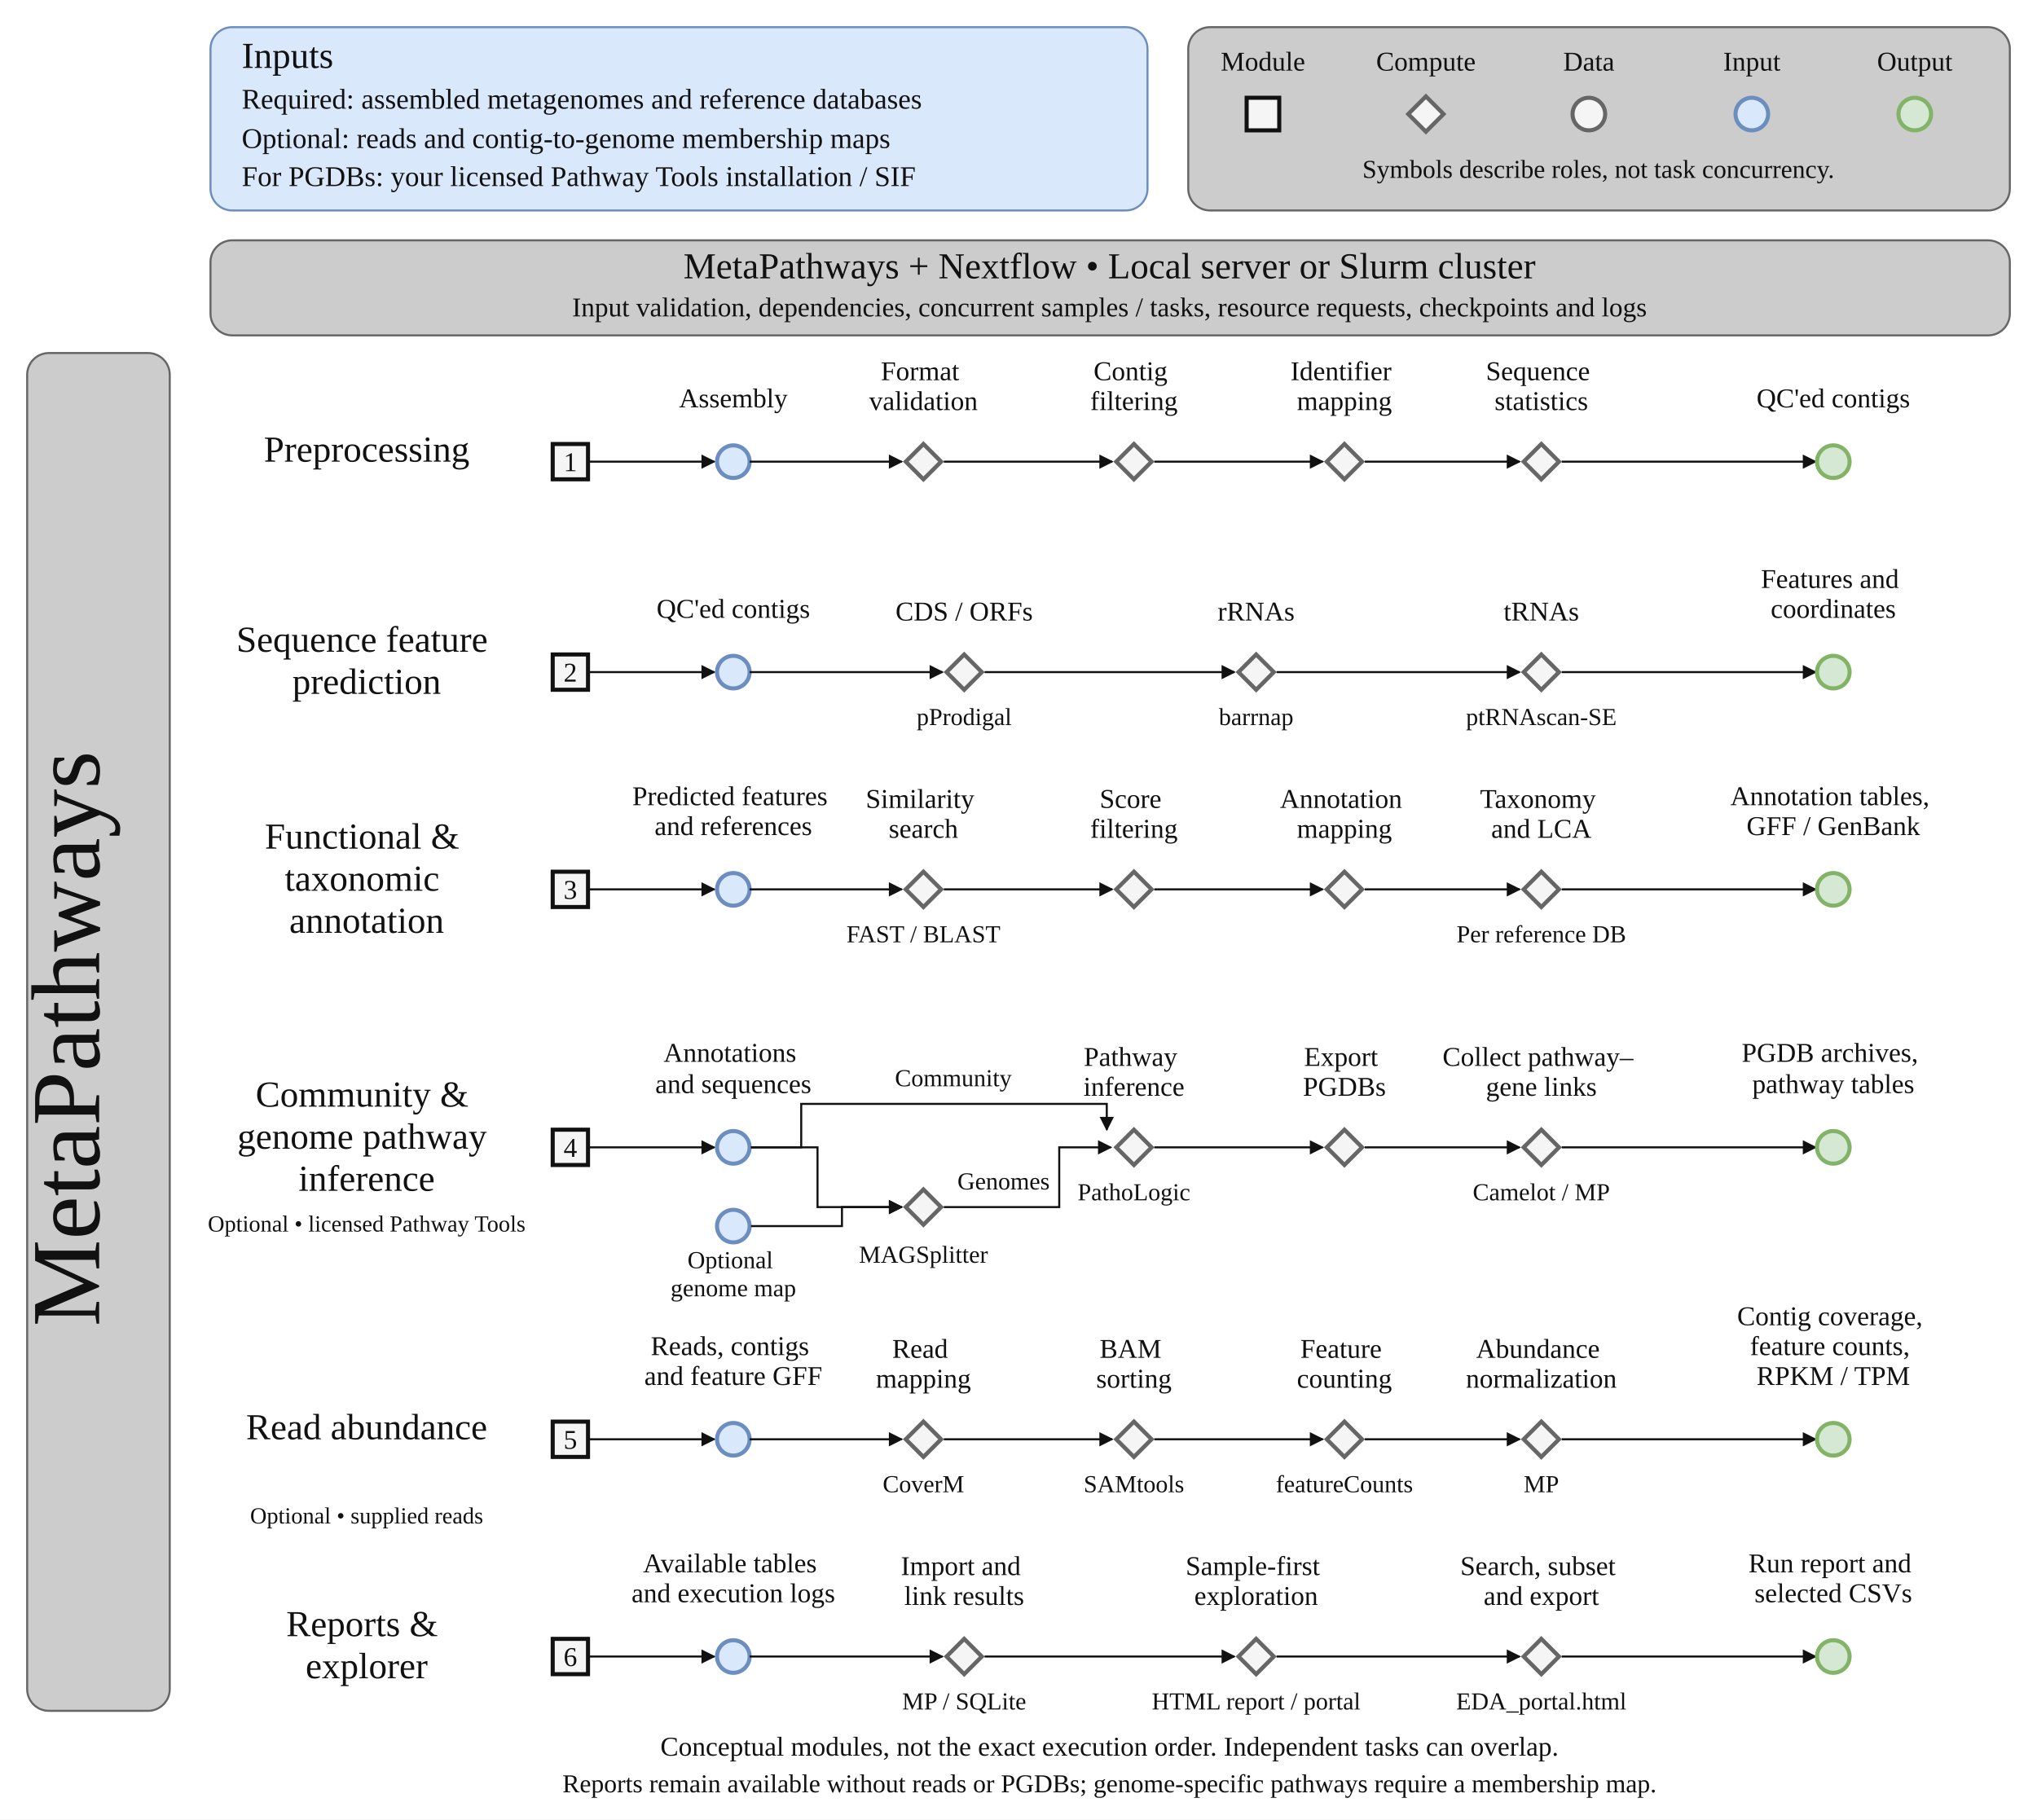
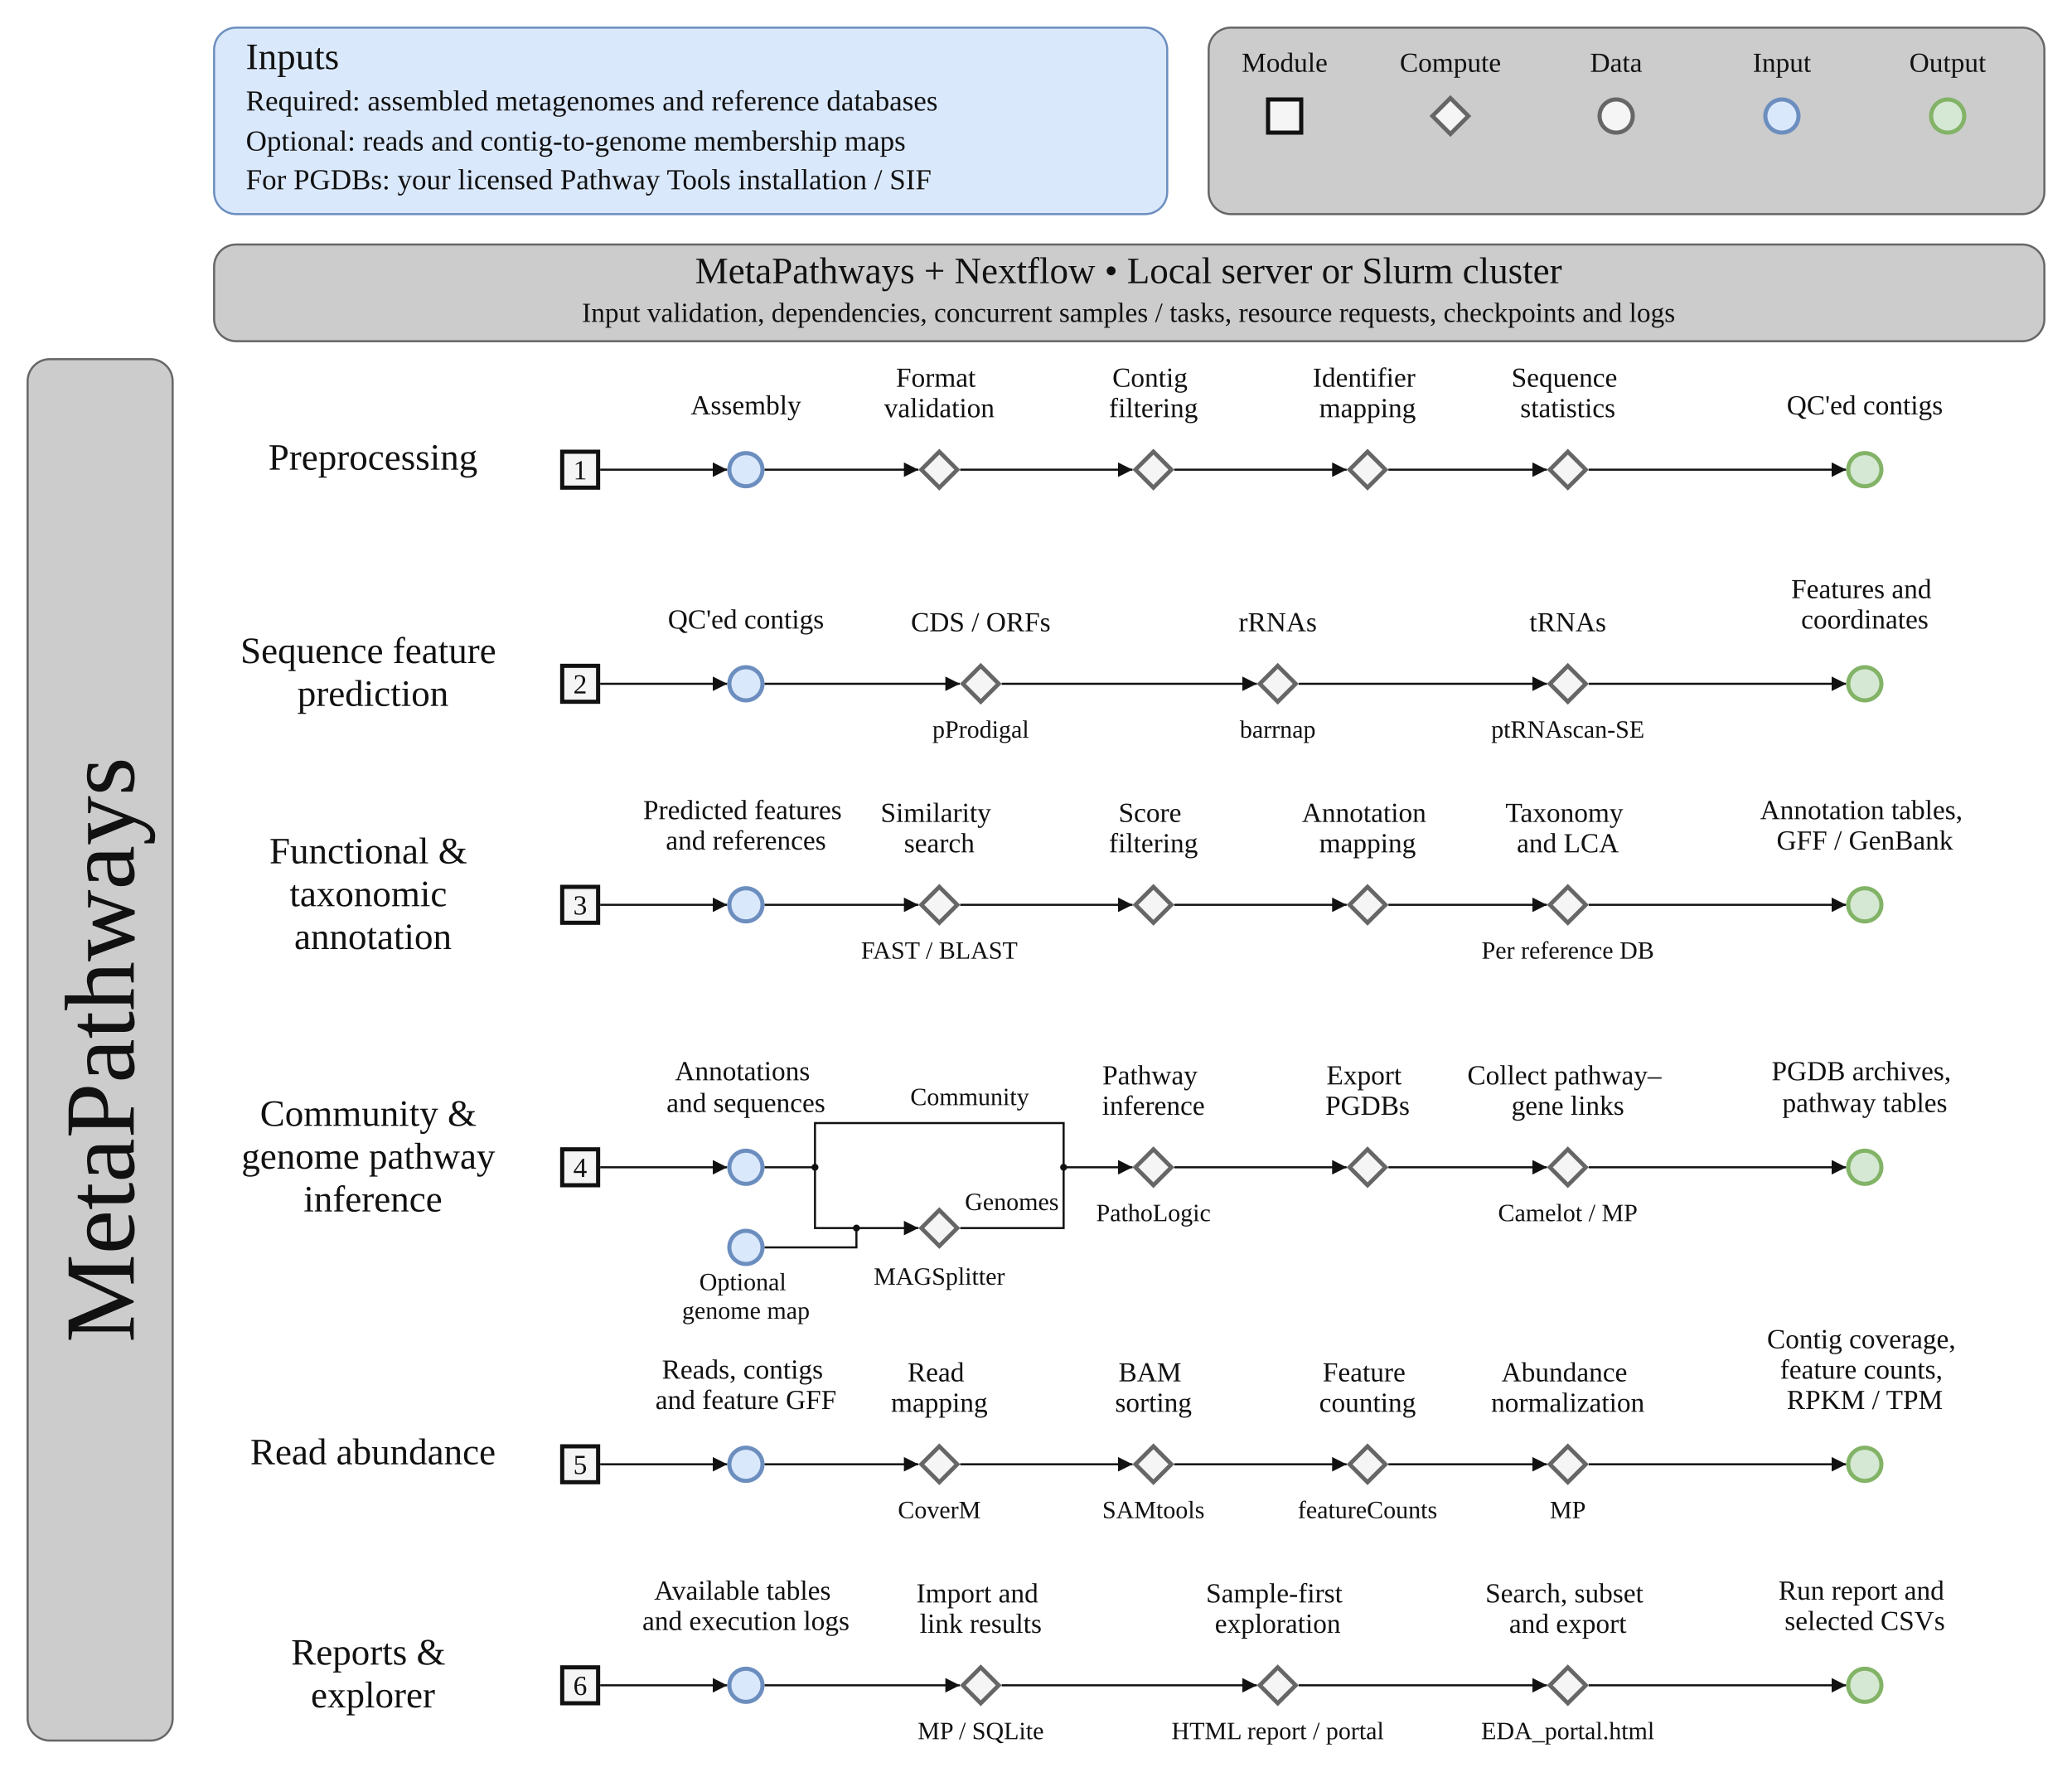
- <svg xmlns="http://www.w3.org/2000/svg" viewBox="0 0 1500 1340" width="1500" height="1340" role="img" aria-labelledby="workflow-title workflow-desc">
-   <rect width="1500" height="1340" fill="#FFFFFF" />
+ <svg xmlns="http://www.w3.org/2000/svg" viewBox="0 0 1500 1290" width="1500" height="1290" role="img" aria-labelledby="workflow-title workflow-desc">
+   <rect width="1500" height="1290" fill="#FFFFFF" />
  <defs>
-     <marker id="arrow" viewBox="0 0 10 10" refX="9" refY="5" markerWidth="7" markerHeight="7" orient="auto-start-reverse">
+     <marker id="arrow" viewBox="0 0 10 10" refX="10" refY="5" markerWidth="7" markerHeight="7" orient="auto-start-reverse">
      <path d="M 0 0 L 10 5 L 0 10 z" fill="#111111" />
    </marker>
  </defs>
-   <style>text { font-family: "Times New Roman", Times, serif; fill: #111111; } .wire { fill: none; stroke: #111111; stroke-width: 1.5; marker-end: url(#arrow); }</style>
+   <style>text { font-family: "Times New Roman", Times, serif; fill: #111111; } .wire { fill: none; stroke: #111111; stroke-width: 1.5; marker-end: url(#arrow); } .branch { fill: none; stroke: #111111; stroke-width: 1.5; stroke-linejoin: miter; }</style>
  <rect x="20" y="260" width="105" height="1000" rx="16" fill="#CCCCCC" stroke="#666666" stroke-width="1.5" />
-   <text x="73" y="765" font-size="72" text-anchor="middle" transform="rotate(-90 73 765)">
-     <tspan x="73" dy="0">MetaPathways</tspan>
+   <text x="0" y="0" font-size="72" text-anchor="middle" transform="translate(72.5 760) rotate(-90)" id="side-title" dominant-baseline="central">
+     <tspan x="0" dy="0">MetaPathways</tspan>
  </text>
  <rect x="155" y="20" width="690" height="135" rx="16" fill="#DAE8FC" stroke="#6C8EBF" stroke-width="1.5" />
  <text x="178" y="50" font-size="27" text-anchor="start">
    <tspan x="178" dy="0">Inputs</tspan>
  </text>
  <text x="178" y="80" font-size="21" text-anchor="start">
    <tspan x="178" dy="0">Required: assembled metagenomes and reference databases</tspan>
  </text>
  <text x="178" y="109" font-size="21" text-anchor="start">
    <tspan x="178" dy="0">Optional: reads and contig-to-genome membership maps</tspan>
  </text>
  <text x="178" y="137" font-size="21" text-anchor="start">
    <tspan x="178" dy="0">For PGDBs: your licensed Pathway Tools installation / SIF</tspan>
  </text>
  <rect x="875" y="20" width="605" height="135" rx="16" fill="#CCCCCC" stroke="#666666" stroke-width="1.5" />
  <text x="930" y="52" font-size="20" text-anchor="middle">
    <tspan x="930" dy="0">Module</tspan>
  </text>
  <text x="1050" y="52" font-size="20" text-anchor="middle">
    <tspan x="1050" dy="0">Compute</tspan>
  </text>
  <text x="1170" y="52" font-size="20" text-anchor="middle">
    <tspan x="1170" dy="0">Data</tspan>
  </text>
  <text x="1290" y="52" font-size="20" text-anchor="middle">
    <tspan x="1290" dy="0">Input</tspan>
  </text>
  <text x="1410" y="52" font-size="20" text-anchor="middle">
    <tspan x="1410" dy="0">Output</tspan>
  </text>
  <rect x="918" y="72" width="24" height="24" fill="#F5F5F5" stroke="#111111" stroke-width="3" />
  <path d="M 1050 71 L 1063 84 L 1050 97 L 1037 84 Z" fill="#F5F5F5" stroke="#666666" stroke-width="3" />
  <circle cx="1170" cy="84" r="12" fill="#F5F5F5" stroke="#666666" stroke-width="3" />
  <circle cx="1290" cy="84" r="12" fill="#DAE8FC" stroke="#6C8EBF" stroke-width="3" />
  <circle cx="1410" cy="84" r="12" fill="#D5E8D4" stroke="#82B366" stroke-width="3" />
-   <text x="1177" y="131" font-size="19" text-anchor="middle">
-     <tspan x="1177" dy="0">Symbols describe roles, not task concurrency.</tspan>
-   </text>
  <rect x="155" y="177" width="1325" height="70" rx="16" fill="#CCCCCC" stroke="#666666" stroke-width="1.5" />
  <text x="817" y="205" font-size="27" text-anchor="middle">
    <tspan x="817" dy="0">MetaPathways + Nextflow  •  Local server or Slurm cluster</tspan>
  </text>
  <text x="817" y="233" font-size="20" text-anchor="middle">
    <tspan x="817" dy="0">Input validation, dependencies, concurrent samples / tasks, resource requests, checkpoints and logs</tspan>
  </text>
  <text x="270" y="340" font-size="27" text-anchor="middle">
    <tspan x="270" dy="0">Preprocessing</tspan>
  </text>
  <rect x="407" y="327" width="26" height="26" fill="#F5F5F5" stroke="#111111" stroke-width="3" />
  <text x="420" y="347" font-size="20" text-anchor="middle">
    <tspan x="420" dy="0">1</tspan>
  </text>
-   <path d="M 433 340 L 526 340" class="wire" />
+   <path d="M 434.5 340 L 526.5 340" class="wire" />
  <circle cx="540" cy="340" r="12" fill="#DAE8FC" stroke="#6C8EBF" stroke-width="3" />
  <text x="540" y="300" font-size="20" text-anchor="middle">
    <tspan x="540" dy="0">Assembly</tspan>
  </text>
-   <path d="M 552 340 L 664 340" class="wire" />
+   <path d="M 553.5 340 L 664.879 340" class="wire" />
  <path d="M 680 327 L 693 340 L 680 353 L 667 340 Z" fill="#F5F5F5" stroke="#666666" stroke-width="3" />
  <text x="680" y="280" font-size="20" text-anchor="middle">
    <tspan x="680" dy="0">Format</tspan>
    <tspan x="680" dy="22">validation</tspan>
  </text>
-   <path d="M 695 340 L 819 340" class="wire" />
+   <path d="M 695.121 340 L 819.879 340" class="wire" />
  <path d="M 835 327 L 848 340 L 835 353 L 822 340 Z" fill="#F5F5F5" stroke="#666666" stroke-width="3" />
  <text x="835" y="280" font-size="20" text-anchor="middle">
    <tspan x="835" dy="0">Contig</tspan>
    <tspan x="835" dy="22">filtering</tspan>
  </text>
-   <path d="M 850 340 L 974 340" class="wire" />
+   <path d="M 850.121 340 L 974.879 340" class="wire" />
  <path d="M 990 327 L 1003 340 L 990 353 L 977 340 Z" fill="#F5F5F5" stroke="#666666" stroke-width="3" />
  <text x="990" y="280" font-size="20" text-anchor="middle">
    <tspan x="990" dy="0">Identifier</tspan>
    <tspan x="990" dy="22">mapping</tspan>
  </text>
-   <path d="M 1005 340 L 1119 340" class="wire" />
+   <path d="M 1005.12 340 L 1119.88 340" class="wire" />
  <path d="M 1135 327 L 1148 340 L 1135 353 L 1122 340 Z" fill="#F5F5F5" stroke="#666666" stroke-width="3" />
  <text x="1135" y="280" font-size="20" text-anchor="middle">
    <tspan x="1135" dy="0">Sequence</tspan>
    <tspan x="1135" dy="22">statistics</tspan>
  </text>
-   <path d="M 1150 340 L 1337 340" class="wire" />
+   <path d="M 1150.12 340 L 1336.5 340" class="wire" />
  <circle cx="1350" cy="340" r="12" fill="#D5E8D4" stroke="#82B366" stroke-width="3" />
  <text x="1350" y="300" font-size="20" text-anchor="middle">
    <tspan x="1350" dy="0">QC'ed contigs</tspan>
  </text>
  <text x="270" y="480" font-size="27" text-anchor="middle">
    <tspan x="270" dy="0">Sequence feature</tspan>
    <tspan x="270" dy="31">prediction</tspan>
  </text>
  <rect x="407" y="482" width="26" height="26" fill="#F5F5F5" stroke="#111111" stroke-width="3" />
  <text x="420" y="502" font-size="20" text-anchor="middle">
    <tspan x="420" dy="0">2</tspan>
  </text>
-   <path d="M 433 495 L 526 495" class="wire" />
+   <path d="M 434.5 495 L 526.5 495" class="wire" />
  <circle cx="540" cy="495" r="12" fill="#DAE8FC" stroke="#6C8EBF" stroke-width="3" />
  <text x="540" y="455" font-size="20" text-anchor="middle">
    <tspan x="540" dy="0">QC'ed contigs</tspan>
  </text>
-   <path d="M 552 495 L 694 495" class="wire" />
+   <path d="M 553.5 495 L 694.879 495" class="wire" />
  <path d="M 710 482 L 723 495 L 710 508 L 697 495 Z" fill="#F5F5F5" stroke="#666666" stroke-width="3" />
  <text x="710" y="457" font-size="20" text-anchor="middle">
    <tspan x="710" dy="0">CDS / ORFs</tspan>
  </text>
  <text x="710" y="534" font-size="18" text-anchor="middle">
    <tspan x="710" dy="0">pProdigal</tspan>
  </text>
-   <path d="M 725 495 L 909 495" class="wire" />
+   <path d="M 725.121 495 L 909.879 495" class="wire" />
  <path d="M 925 482 L 938 495 L 925 508 L 912 495 Z" fill="#F5F5F5" stroke="#666666" stroke-width="3" />
  <text x="925" y="457" font-size="20" text-anchor="middle">
    <tspan x="925" dy="0">rRNAs</tspan>
  </text>
  <text x="925" y="534" font-size="18" text-anchor="middle">
    <tspan x="925" dy="0">barrnap</tspan>
  </text>
-   <path d="M 940 495 L 1119 495" class="wire" />
+   <path d="M 940.121 495 L 1119.88 495" class="wire" />
  <path d="M 1135 482 L 1148 495 L 1135 508 L 1122 495 Z" fill="#F5F5F5" stroke="#666666" stroke-width="3" />
  <text x="1135" y="457" font-size="20" text-anchor="middle">
    <tspan x="1135" dy="0">tRNAs</tspan>
  </text>
  <text x="1135" y="534" font-size="18" text-anchor="middle">
    <tspan x="1135" dy="0">ptRNAscan-SE</tspan>
  </text>
-   <path d="M 1150 495 L 1337 495" class="wire" />
+   <path d="M 1150.12 495 L 1336.5 495" class="wire" />
  <circle cx="1350" cy="495" r="12" fill="#D5E8D4" stroke="#82B366" stroke-width="3" />
  <text x="1350" y="433" font-size="20" text-anchor="middle">
    <tspan x="1350" dy="0">Features and</tspan>
    <tspan x="1350" dy="22">coordinates</tspan>
  </text>
  <text x="270" y="625" font-size="27" text-anchor="middle">
    <tspan x="270" dy="0">Functional &amp;</tspan>
    <tspan x="270" dy="31">taxonomic</tspan>
    <tspan x="270" dy="31">annotation</tspan>
  </text>
  <rect x="407" y="642" width="26" height="26" fill="#F5F5F5" stroke="#111111" stroke-width="3" />
  <text x="420" y="662" font-size="20" text-anchor="middle">
    <tspan x="420" dy="0">3</tspan>
  </text>
-   <path d="M 433 655 L 526 655" class="wire" />
+   <path d="M 434.5 655 L 526.5 655" class="wire" />
  <circle cx="540" cy="655" r="12" fill="#DAE8FC" stroke="#6C8EBF" stroke-width="3" />
  <text x="540" y="593" font-size="20" text-anchor="middle">
    <tspan x="540" dy="0">Predicted features</tspan>
    <tspan x="540" dy="22">and references</tspan>
  </text>
-   <path d="M 552 655 L 664 655" class="wire" />
+   <path d="M 553.5 655 L 664.879 655" class="wire" />
  <path d="M 680 642 L 693 655 L 680 668 L 667 655 Z" fill="#F5F5F5" stroke="#666666" stroke-width="3" />
  <text x="680" y="595" font-size="20" text-anchor="middle">
    <tspan x="680" dy="0">Similarity</tspan>
    <tspan x="680" dy="22">search</tspan>
  </text>
  <text x="680" y="694" font-size="18" text-anchor="middle">
    <tspan x="680" dy="0">FAST / BLAST</tspan>
  </text>
-   <path d="M 695 655 L 819 655" class="wire" />
+   <path d="M 695.121 655 L 819.879 655" class="wire" />
  <path d="M 835 642 L 848 655 L 835 668 L 822 655 Z" fill="#F5F5F5" stroke="#666666" stroke-width="3" />
  <text x="835" y="595" font-size="20" text-anchor="middle">
    <tspan x="835" dy="0">Score</tspan>
    <tspan x="835" dy="22">filtering</tspan>
  </text>
-   <path d="M 850 655 L 974 655" class="wire" />
+   <path d="M 850.121 655 L 974.879 655" class="wire" />
  <path d="M 990 642 L 1003 655 L 990 668 L 977 655 Z" fill="#F5F5F5" stroke="#666666" stroke-width="3" />
  <text x="990" y="595" font-size="20" text-anchor="middle">
    <tspan x="990" dy="0">Annotation</tspan>
    <tspan x="990" dy="22">mapping</tspan>
  </text>
-   <path d="M 1005 655 L 1119 655" class="wire" />
+   <path d="M 1005.12 655 L 1119.88 655" class="wire" />
  <path d="M 1135 642 L 1148 655 L 1135 668 L 1122 655 Z" fill="#F5F5F5" stroke="#666666" stroke-width="3" />
  <text x="1135" y="595" font-size="20" text-anchor="middle">
    <tspan x="1135" dy="0">Taxonomy</tspan>
    <tspan x="1135" dy="22">and LCA</tspan>
  </text>
  <text x="1135" y="694" font-size="18" text-anchor="middle">
    <tspan x="1135" dy="0">Per reference DB</tspan>
  </text>
-   <path d="M 1150 655 L 1337 655" class="wire" />
+   <path d="M 1150.12 655 L 1336.5 655" class="wire" />
  <circle cx="1350" cy="655" r="12" fill="#D5E8D4" stroke="#82B366" stroke-width="3" />
  <text x="1350" y="593" font-size="20" text-anchor="middle">
    <tspan x="1350" dy="0">Annotation tables,</tspan>
    <tspan x="1350" dy="22">GFF / GenBank</tspan>
  </text>
  <text x="270" y="815" font-size="27" text-anchor="middle">
    <tspan x="270" dy="0">Community &amp;</tspan>
    <tspan x="270" dy="31">genome pathway</tspan>
    <tspan x="270" dy="31">inference</tspan>
  </text>
  <rect x="407" y="832" width="26" height="26" fill="#F5F5F5" stroke="#111111" stroke-width="3" />
  <text x="420" y="852" font-size="20" text-anchor="middle">
    <tspan x="420" dy="0">4</tspan>
  </text>
-   <path d="M 433 845 L 526 845" class="wire" />
-   <text x="270" y="907" font-size="17" text-anchor="middle">
-     <tspan x="270" dy="0">Optional • licensed Pathway Tools</tspan>
-   </text>
+   <path d="M 434.5 845 L 526.5 845" class="wire" />
  <circle cx="540" cy="845" r="12" fill="#DAE8FC" stroke="#6C8EBF" stroke-width="3" />
  <text x="540" y="782" font-size="20" text-anchor="middle">
    <tspan x="540" dy="0">Annotations</tspan>
    <tspan x="540" dy="23.0">and sequences</tspan>
  </text>
  <circle cx="540" cy="903" r="12" fill="#DAE8FC" stroke="#6C8EBF" stroke-width="3" />
  <text x="540" y="934" font-size="18" text-anchor="middle">
    <tspan x="540" dy="0">Optional</tspan>
    <tspan x="540" dy="20.7">genome map</tspan>
  </text>
-   <path d="M 553 845 L 590 845 L 590 813 L 815 813 L 815 832" class="wire" />
  <text x="702" y="800" font-size="18" text-anchor="middle">
    <tspan x="702" dy="0">Community</tspan>
  </text>
-   <path d="M 553 845 L 602 845 L 602 889 L 664 889" class="wire" />
-   <path d="M 553 903 L 620 903 L 620 889 L 664 889" class="wire" />
  <path d="M 680 876 L 693 889 L 680 902 L 667 889 Z" fill="#F5F5F5" stroke="#666666" stroke-width="3" />
  <text x="680" y="930" font-size="18" text-anchor="middle">
    <tspan x="680" dy="0">MAGSplitter</tspan>
  </text>
-   <path d="M 695 889 L 780 889 L 780 845 L 818 845" class="wire" />
-   <text x="739" y="876" font-size="18" text-anchor="middle">
-     <tspan x="739" dy="0">Genomes</tspan>
+   <text x="732.5" y="876" font-size="18" text-anchor="middle">
+     <tspan x="732.5" dy="0">Genomes</tspan>
  </text>
  <path d="M 835 832 L 848 845 L 835 858 L 822 845 Z" fill="#F5F5F5" stroke="#666666" stroke-width="3" />
  <text x="835" y="785" font-size="20" text-anchor="middle">
    <tspan x="835" dy="0">Pathway</tspan>
    <tspan x="835" dy="22">inference</tspan>
  </text>
  <text x="835" y="884" font-size="18" text-anchor="middle">
    <tspan x="835" dy="0">PathoLogic</tspan>
  </text>
-   <path d="M 850 845 L 974 845" class="wire" />
+   <path d="M 850.121 845 L 974.879 845" class="wire" />
  <path d="M 990 832 L 1003 845 L 990 858 L 977 845 Z" fill="#F5F5F5" stroke="#666666" stroke-width="3" />
  <text x="990" y="785" font-size="20" text-anchor="middle">
    <tspan x="990" dy="0">Export</tspan>
    <tspan x="990" dy="22">PGDBs</tspan>
  </text>
-   <path d="M 1005 845 L 1119 845" class="wire" />
+   <path d="M 1005.12 845 L 1119.88 845" class="wire" />
  <path d="M 1135 832 L 1148 845 L 1135 858 L 1122 845 Z" fill="#F5F5F5" stroke="#666666" stroke-width="3" />
  <text x="1135" y="785" font-size="20" text-anchor="middle">
    <tspan x="1135" dy="0">Collect pathway–</tspan>
    <tspan x="1135" dy="22">gene links</tspan>
  </text>
  <text x="1135" y="884" font-size="18" text-anchor="middle">
    <tspan x="1135" dy="0">Camelot / MP</tspan>
  </text>
-   <path d="M 1150 845 L 1337 845" class="wire" />
+   <path d="M 1150.12 845 L 1336.5 845" class="wire" />
  <circle cx="1350" cy="845" r="12" fill="#D5E8D4" stroke="#82B366" stroke-width="3" />
  <text x="1350" y="782" font-size="20" text-anchor="middle">
    <tspan x="1350" dy="0">PGDB archives,</tspan>
    <tspan x="1350" dy="23.0">pathway tables</tspan>
  </text>
  <text x="270" y="1060" font-size="27" text-anchor="middle">
    <tspan x="270" dy="0">Read abundance</tspan>
  </text>
  <rect x="407" y="1047" width="26" height="26" fill="#F5F5F5" stroke="#111111" stroke-width="3" />
  <text x="420" y="1067" font-size="20" text-anchor="middle">
    <tspan x="420" dy="0">5</tspan>
  </text>
-   <path d="M 433 1060 L 526 1060" class="wire" />
-   <text x="270" y="1122" font-size="17" text-anchor="middle">
-     <tspan x="270" dy="0">Optional • supplied reads</tspan>
-   </text>
+   <path d="M 434.5 1060 L 526.5 1060" class="wire" />
  <circle cx="540" cy="1060" r="12" fill="#DAE8FC" stroke="#6C8EBF" stroke-width="3" />
  <text x="540" y="998" font-size="20" text-anchor="middle">
    <tspan x="540" dy="0">Reads, contigs</tspan>
    <tspan x="540" dy="22">and feature GFF</tspan>
  </text>
-   <path d="M 552 1060 L 664 1060" class="wire" />
+   <path d="M 553.5 1060 L 664.879 1060" class="wire" />
  <path d="M 680 1047 L 693 1060 L 680 1073 L 667 1060 Z" fill="#F5F5F5" stroke="#666666" stroke-width="3" />
  <text x="680" y="1000" font-size="20" text-anchor="middle">
    <tspan x="680" dy="0">Read</tspan>
    <tspan x="680" dy="22">mapping</tspan>
  </text>
  <text x="680" y="1099" font-size="18" text-anchor="middle">
    <tspan x="680" dy="0">CoverM</tspan>
  </text>
-   <path d="M 695 1060 L 819 1060" class="wire" />
+   <path d="M 695.121 1060 L 819.879 1060" class="wire" />
  <path d="M 835 1047 L 848 1060 L 835 1073 L 822 1060 Z" fill="#F5F5F5" stroke="#666666" stroke-width="3" />
  <text x="835" y="1000" font-size="20" text-anchor="middle">
    <tspan x="835" dy="0">BAM</tspan>
    <tspan x="835" dy="22">sorting</tspan>
  </text>
  <text x="835" y="1099" font-size="18" text-anchor="middle">
    <tspan x="835" dy="0">SAMtools</tspan>
  </text>
-   <path d="M 850 1060 L 974 1060" class="wire" />
+   <path d="M 850.121 1060 L 974.879 1060" class="wire" />
  <path d="M 990 1047 L 1003 1060 L 990 1073 L 977 1060 Z" fill="#F5F5F5" stroke="#666666" stroke-width="3" />
  <text x="990" y="1000" font-size="20" text-anchor="middle">
    <tspan x="990" dy="0">Feature</tspan>
    <tspan x="990" dy="22">counting</tspan>
  </text>
  <text x="990" y="1099" font-size="18" text-anchor="middle">
    <tspan x="990" dy="0">featureCounts</tspan>
  </text>
-   <path d="M 1005 1060 L 1119 1060" class="wire" />
+   <path d="M 1005.12 1060 L 1119.88 1060" class="wire" />
  <path d="M 1135 1047 L 1148 1060 L 1135 1073 L 1122 1060 Z" fill="#F5F5F5" stroke="#666666" stroke-width="3" />
  <text x="1135" y="1000" font-size="20" text-anchor="middle">
    <tspan x="1135" dy="0">Abundance</tspan>
    <tspan x="1135" dy="22">normalization</tspan>
  </text>
  <text x="1135" y="1099" font-size="18" text-anchor="middle">
    <tspan x="1135" dy="0">MP</tspan>
  </text>
-   <path d="M 1150 1060 L 1337 1060" class="wire" />
+   <path d="M 1150.12 1060 L 1336.5 1060" class="wire" />
  <circle cx="1350" cy="1060" r="12" fill="#D5E8D4" stroke="#82B366" stroke-width="3" />
  <text x="1350" y="976" font-size="20" text-anchor="middle">
    <tspan x="1350" dy="0">Contig coverage,</tspan>
    <tspan x="1350" dy="22">feature counts,</tspan>
    <tspan x="1350" dy="22">RPKM / TPM</tspan>
  </text>
  <text x="270" y="1205" font-size="27" text-anchor="middle">
    <tspan x="270" dy="0">Reports &amp;</tspan>
    <tspan x="270" dy="31">explorer</tspan>
  </text>
  <rect x="407" y="1207" width="26" height="26" fill="#F5F5F5" stroke="#111111" stroke-width="3" />
  <text x="420" y="1227" font-size="20" text-anchor="middle">
    <tspan x="420" dy="0">6</tspan>
  </text>
-   <path d="M 433 1220 L 526 1220" class="wire" />
+   <path d="M 434.5 1220 L 526.5 1220" class="wire" />
  <circle cx="540" cy="1220" r="12" fill="#DAE8FC" stroke="#6C8EBF" stroke-width="3" />
  <text x="540" y="1158" font-size="20" text-anchor="middle">
    <tspan x="540" dy="0">Available tables</tspan>
    <tspan x="540" dy="22">and execution logs</tspan>
  </text>
-   <path d="M 552 1220 L 694 1220" class="wire" />
+   <path d="M 553.5 1220 L 694.879 1220" class="wire" />
  <path d="M 710 1207 L 723 1220 L 710 1233 L 697 1220 Z" fill="#F5F5F5" stroke="#666666" stroke-width="3" />
  <text x="710" y="1160" font-size="20" text-anchor="middle">
    <tspan x="710" dy="0">Import and</tspan>
    <tspan x="710" dy="22">link results</tspan>
  </text>
  <text x="710" y="1259" font-size="18" text-anchor="middle">
    <tspan x="710" dy="0">MP / SQLite</tspan>
  </text>
-   <path d="M 725 1220 L 909 1220" class="wire" />
+   <path d="M 725.121 1220 L 909.879 1220" class="wire" />
  <path d="M 925 1207 L 938 1220 L 925 1233 L 912 1220 Z" fill="#F5F5F5" stroke="#666666" stroke-width="3" />
  <text x="925" y="1160" font-size="20" text-anchor="middle">
    <tspan x="925" dy="0">Sample-first</tspan>
    <tspan x="925" dy="22">exploration</tspan>
  </text>
  <text x="925" y="1259" font-size="18" text-anchor="middle">
    <tspan x="925" dy="0">HTML report / portal</tspan>
  </text>
-   <path d="M 940 1220 L 1119 1220" class="wire" />
+   <path d="M 940.121 1220 L 1119.88 1220" class="wire" />
  <path d="M 1135 1207 L 1148 1220 L 1135 1233 L 1122 1220 Z" fill="#F5F5F5" stroke="#666666" stroke-width="3" />
  <text x="1135" y="1160" font-size="20" text-anchor="middle">
    <tspan x="1135" dy="0">Search, subset</tspan>
    <tspan x="1135" dy="22">and export</tspan>
  </text>
  <text x="1135" y="1259" font-size="18" text-anchor="middle">
    <tspan x="1135" dy="0">EDA_portal.html</tspan>
  </text>
-   <path d="M 1150 1220 L 1337 1220" class="wire" />
+   <path d="M 1150.12 1220 L 1336.5 1220" class="wire" />
  <circle cx="1350" cy="1220" r="12" fill="#D5E8D4" stroke="#82B366" stroke-width="3" />
  <text x="1350" y="1158" font-size="20" text-anchor="middle">
    <tspan x="1350" dy="0">Run report and</tspan>
    <tspan x="1350" dy="22">selected CSVs</tspan>
  </text>
-   <text x="817" y="1293" font-size="20" text-anchor="middle">
-     <tspan x="817" dy="0">Conceptual modules, not the exact execution order. Independent tasks can overlap.</tspan>
-   </text>
-   <text x="817" y="1320" font-size="19" text-anchor="middle">
-     <tspan x="817" dy="0">Reports remain available without reads or PGDBs; genome-specific pathways require a membership map.</tspan>
-   </text>
+   <path d="M 553.5 845 L 590 845" class="branch" />
+   <path d="M 590 845 L 590 813 L 770 813 L 770 845" class="branch" />
+   <path d="M 590 845 L 590 889 L 620 889" class="branch" />
+   <path d="M 553.5 903 L 620 903 L 620 889" class="branch" />
+   <path d="M 620 889 L 664.879 889" class="wire" />
+   <path d="M 695.121 889 L 770 889 L 770 845" class="branch" />
+   <path d="M 770 845 L 819.879 845" class="wire" />
+   <circle cx="590" cy="845" r="2.5" fill="#111111" />
+   <circle cx="620" cy="889" r="2.5" fill="#111111" />
+   <circle cx="770" cy="845" r="2.5" fill="#111111" />
</svg>
